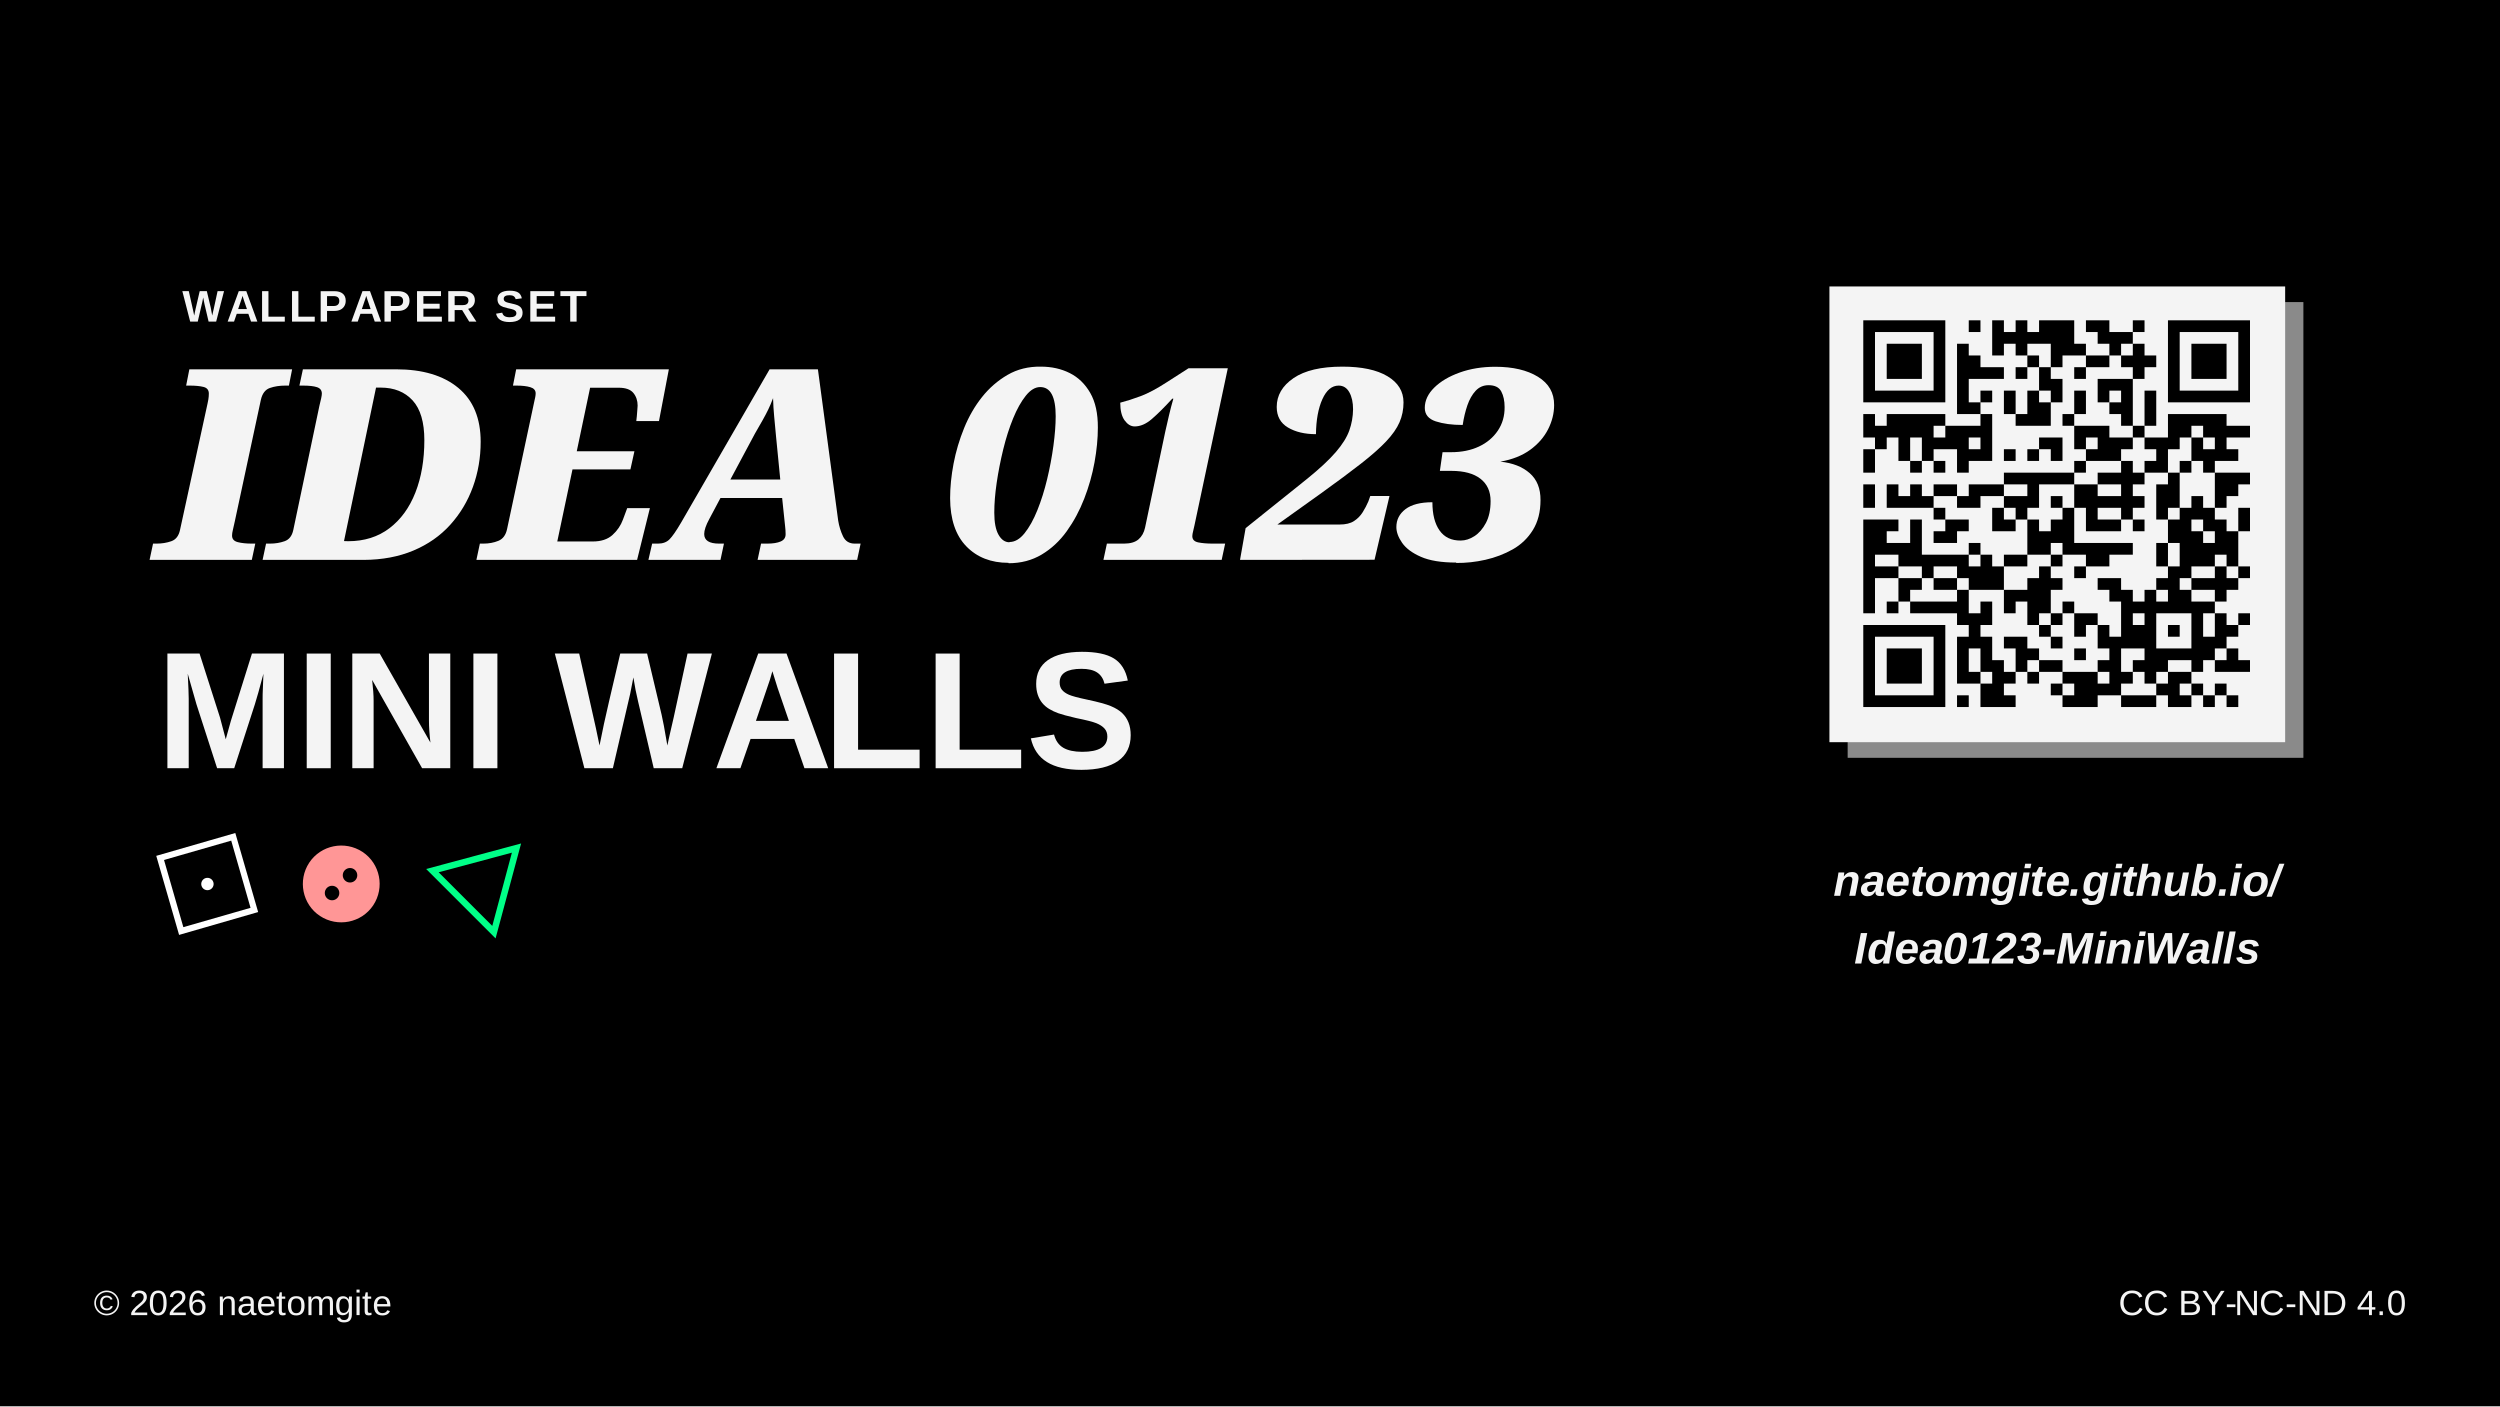
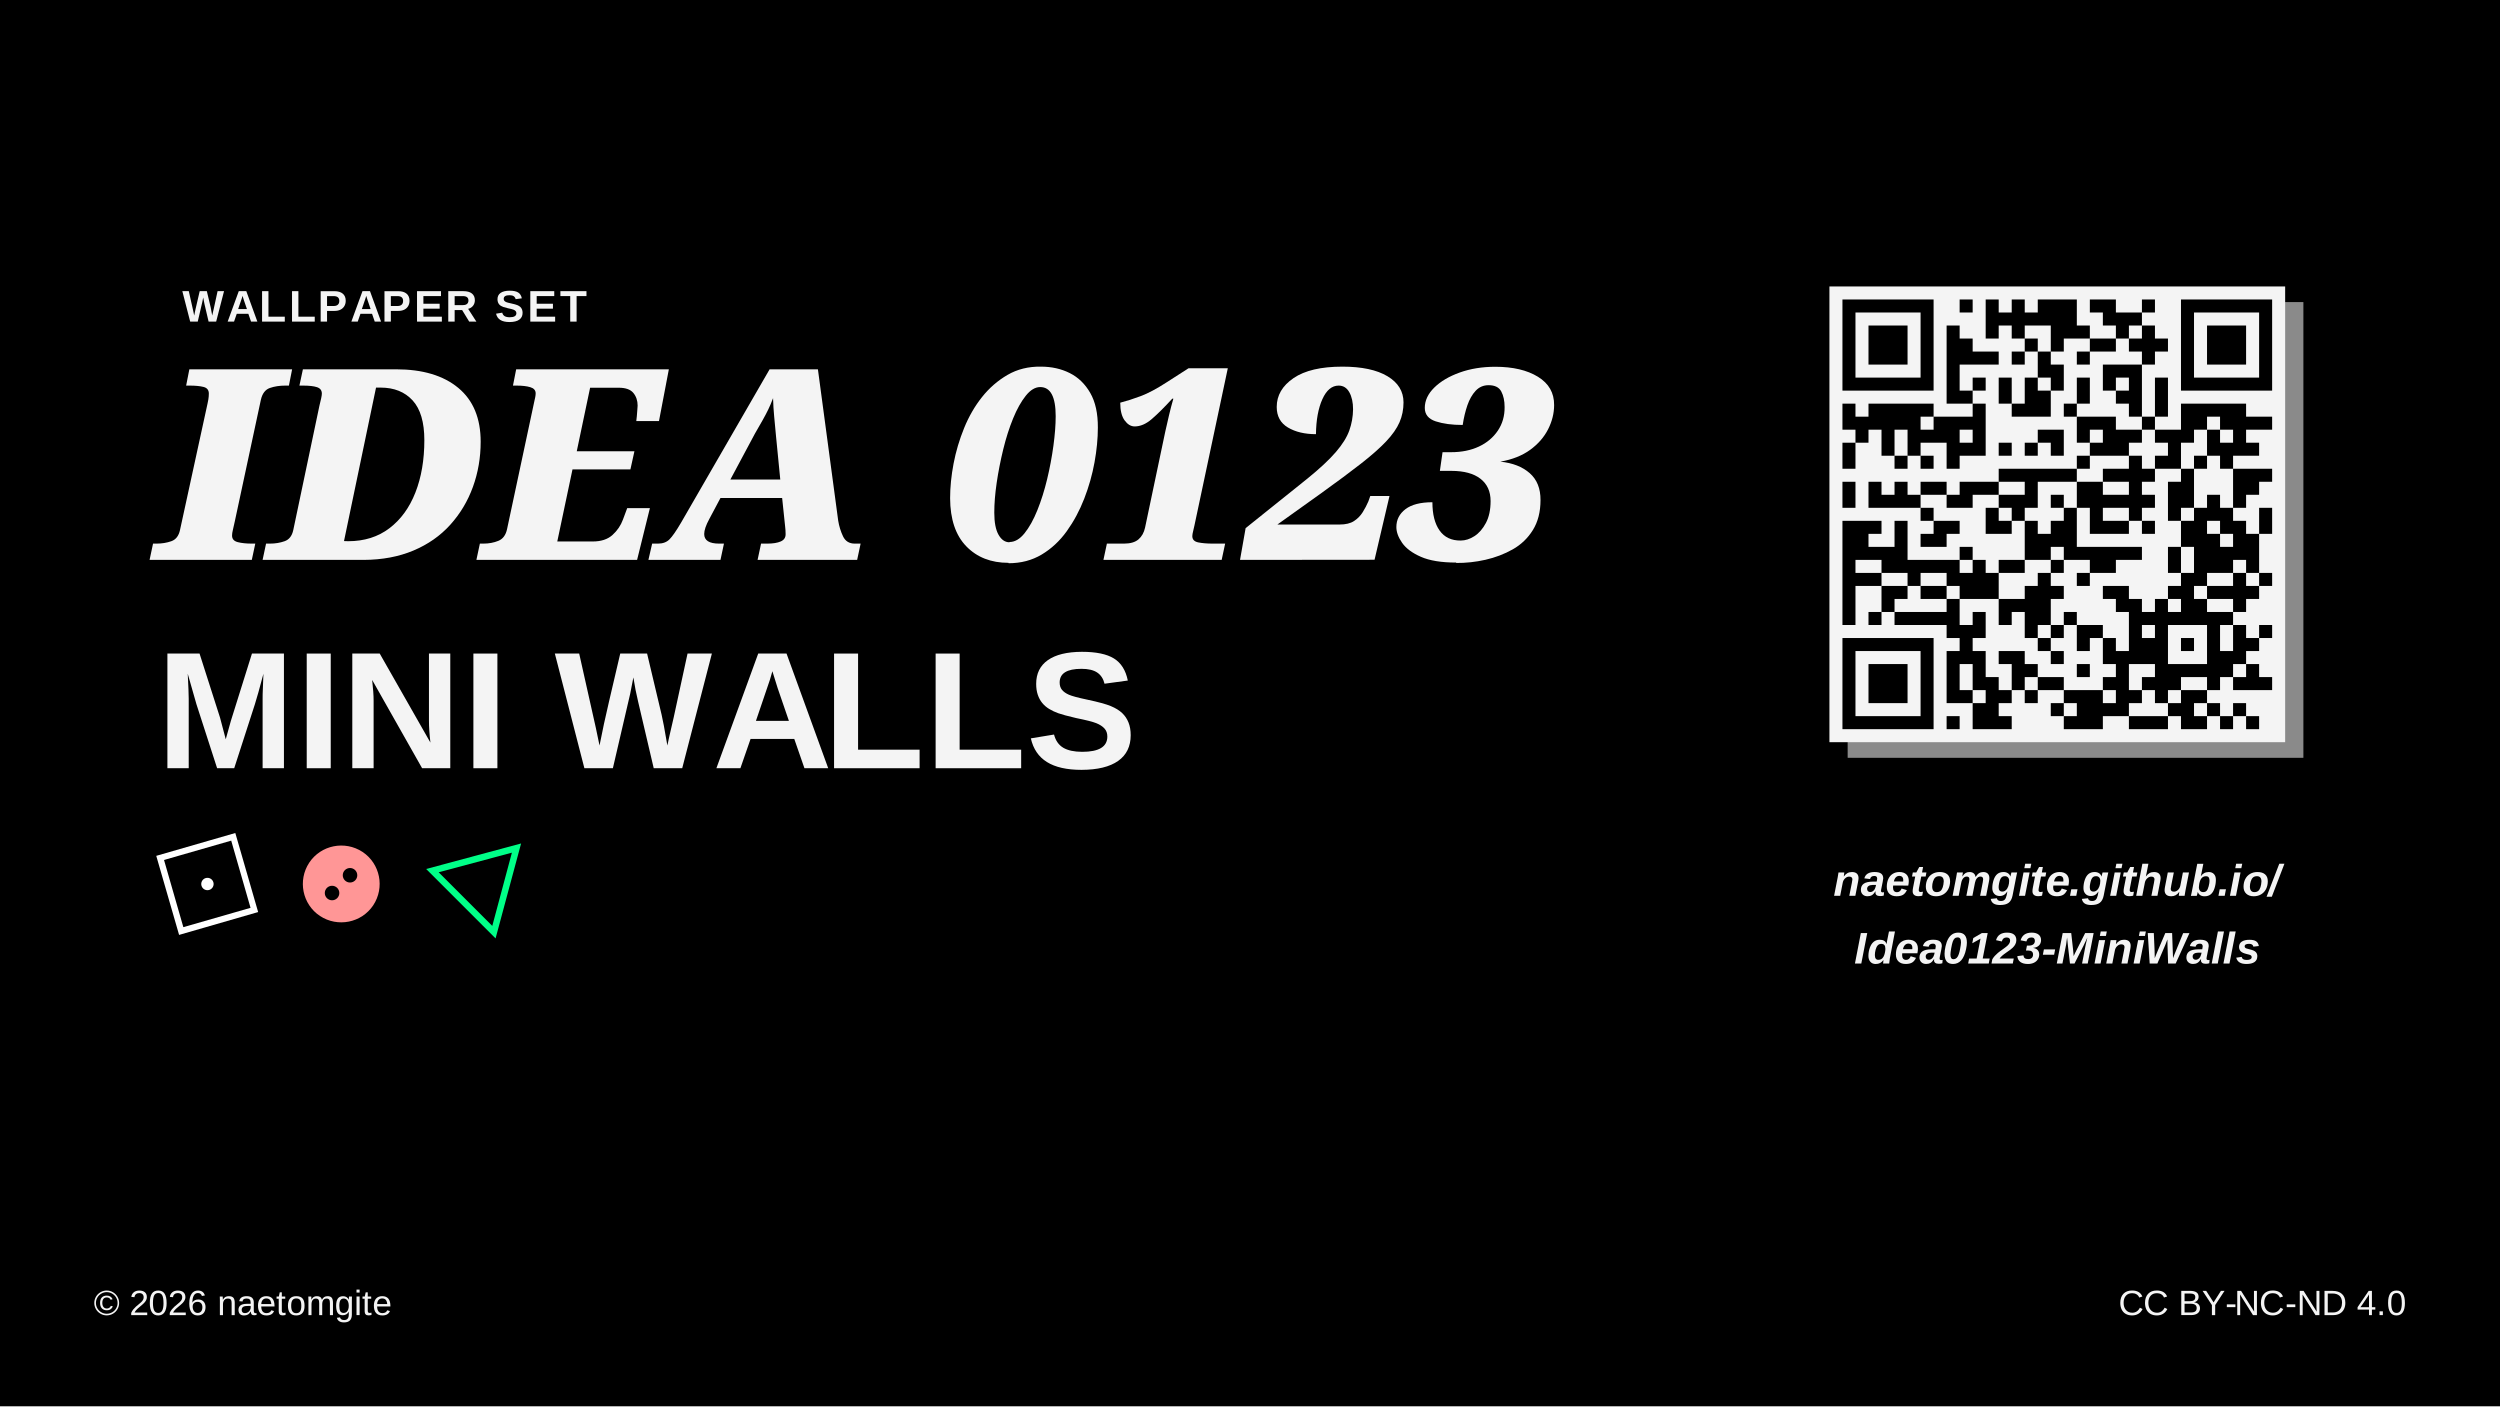
<svg xmlns="http://www.w3.org/2000/svg" xmlns:xlink="http://www.w3.org/1999/xlink" width="1920" height="1080" aria-labelledby="title desc" role="img" viewBox="0 0 1920 1080">
  <defs>
    <path id="w" d="m1567 0h-350l-191 815q-35 144-59 301-24-131-39-200t-213-916h-350l-363 1409h299l204-910 46-220q28 139 54.5 266t200 864h330l178-750q21-84 71-380l25 116 53 230 170 784h299z" />
    <path id="g" d="m1133 0-125 360h-537l-125-360h-295l514 1409h348l512-1409zm-191 582-139 405-64 205q-16-58-30-104t-172-506z" />
    <path id="b" d="M137 0V1409H432V228H1188V0Z" />
    <path id="q" d="m1296 963q0-136-62-243t-178-166-274-58.5h-350v-496h-295v1409h633q253 0 390-116t136-330zm-297-5q0 222-262 222h-305v-457h313q122 0 188 60.5t66 174z" />
    <path id="p" d="M137 0V1409H1245V1181H432V827H1184V599H432V228H1286V0Z" />
    <path id="g5" d="m1105 0-327 535h-346v-535h-295v1409h704q252 0 389-108t137-312q0-148-84-256t-227-142l381-592zm-35 977q0 203-260 203h-378v-416h386q124 0 188 56t64 157z" />
    <path id="h" d="m1286 406q0-207-154-316t-450-110q-271 0-425 96t-198 291l285 47q29-112 113-162t233-50.5q309 0 309 188 0 60-35.5 99t-100 65-248 63q-158 37-220 59.5t-112 53-85 73.5-54.5 101-19.5 133q0 191 144 292t418 102q262 0 394-82t170-271l-286-39q-22 91-89.5 137t-194 46q-268 0-268-168 0-55 28.5-90t84.5-60 227-61q203-43 290-79.5t138-85 78-116 27-156z" />
    <path id="z" d="M773 1181V0H478V1181H23V1409H1229V1181Z" />
    <path id="y" d="m-25 0 13 61h13q30 0 55.5 9t32.5 42l103 473q4 18 4.5 26.5t0.5 11.5q0 20-20 25t-52 5h-13l12 61h385l-12-61h-13q-33 0-58.5-9t-33.5-44l-98-457q-4-19-7-31t-3-21q0-19 21.5-24.5t52.5-5.5h13l-13-61z" />
    <path id="x" d="m-26 0 13 61h15q29 0 54.5 9t32.5 42l98 466q4 16 6.5 27.5t2.5 17.5q0 18-18 24t-53 6h-13l13 61h349q149 0 233-69.5t84-202q0-89-29-169t-85-142-138-96.5-186-35zm321 70q90 0 154 48.5t97.5 134 33.5 196q0 101-44 149t-120 48h-17l-120-575z" />
    <path id="bj" d="m-25 0 13 61h13q31 0 56.5 10.5t32.5 44.5l102 478q2 8 3.5 16t1.5 14q0 17-20 23t-52 6h-13l12 61h572l-37-194h-85q1 5 2 18t2 25.5 1 14.5q0 28-16 47.5t-55 19.5h-107l-50-238h216l-15-68h-217l-57-270h133q47 0 74 24.5t39 57.5l16 43h85l-48-194z" />
    <path id="bi" d="m-44 0 14 61h22q27 0 43 16t43 62l332 575h181l76-567q5-31 18-58.5t44-27.5h22l-13-61h-373l13 61h23q32 0 50.5 8t18.5 27q0 8-0.5 15.5t-1.5 15.5l-11 105h-231l-42-79q-19-35-19-56 0-36 56-36h18l-13-61zm399 473-92-172h187l-16 163q-4 44-7 75t-4 67q-9-24-18-42.5t-20.5-39-29.5-51.5z" />
    <path id="bh" d="m256-11q-98 0-158 62t-60.5 180q0 62 13 130t39.5 133 67 116 95.5 83 125 31q60 0 108-24t77-74.5 28.5-130q0-61-12.5-130t-38.5-136-65.5-122-94-87.5-124-32.5zm4 78q30 0 56.5 33t48 86.5 36.5 116 23.5 125 8.5 111q0 109-58 109-28 0-54-32.5t-47.5-85-37-116-24.5-125-9-112q0-55 16-83t41-28z" />
    <path id="bg" d="m46 0 13 61h64q36 0 54.5 16t24.5 44l76 361q7 31 14 61t16 61h-4q-45-49-77-76.5t-64-27.5q-21 0-37.5 22.5t-16.5 66.5q35 9 76.5 24.5t98.5 52.5l81 52h147l-125-589q-1-6-4.5-19.5t-3.5-20.5q0-19 22.5-23.5t54.5-4.5h46l-13-61z" />
    <path id="bf" d="m-13 0 21 119 232 186q69 56 106 99t50.5 81 14 79q0 39-14 64t-40 25q-38 0-61-51t-24-131q-63 0-105 25t-42 77q0 65 63 108t183 43q109 0 169-36t60-98q0-40-15-74.5t-50-71.5-94.5-83.5-148-110l-165-118h233q34 0 54 13t32.5 33 21.5 41l7 20h72l-56-239z" />
    <path id="be" d="m226-10q-83 0-132 21.5t-70.5 52.5-21.5 59q0 41 34 67t101 26q0-68 27-106t79-37.5q26 0 51.5 16.5t43 49.5 17.5 82q0 54-38 83.5t-109 29.5h-43l10 70h32q59 0 104 21t71 59.5 25.5 88.5q0 35-12.5 58.5t-47.5 23.5q-29 0-48.5-21t-31-54.5-17.5-73.5q-60 0-101 13.5t-41 50.5q0 41 35.5 76t95.5 56.5 133 21.5q99 0 160-37.5t60.5-106q0-46-22.5-90.5t-67-77-112-44.5q69-7 110-43t40.5-101q0-66-28.5-112t-75.5-72.5-102-39-110-12z" />
    <path id="bd" d="m1307 0v854q0 29 0.5 58t9.5 249q-71-269-105-375l-254-786h-210l-254 786-107 375q12-232 12-307v-854h-262v1409h395l252-788 70-265 63 226 259 827h393v-1409z" />
    <path id="v" d="M137 0V1409H432V0Z" />
    <path id="bc" d="M995 0 381 1085Q399 927 399 831V0H137V1409H474L1097 315Q1079 466 1079 590V1409H1341V0Z" />
    <path id="u" d="m738 0 118 595q26 124 26 165 0 129-152 129-101 0-187-82t-108-201l-118-606h-282l166 851q16 79 38 231h268q0-9-9.5-84t-14.5-101h3q75 104 166 154t208 50q152 0 229-73t77-211q0-25-7-79.5t-14-84.5l-127-653z" />
    <path id="f" d="m892-10q-100 0-154 42t-54 111q0 37 5 64h-6q-84-130-166-178t-200-48.5q-140 0-224 83.5t-83.5 214q0 185 128 280t414 99.5l191 3q21 95 21 131 0 128-127 128-94 0-140-36.5t-63-106l-263 31q34 144 154 219t318 75q207 0 304-73t96.5-222q0-37-24-157l-71-353q-8-45-8-72 0-24 10-37t23-19 26-7.5 20-1.5q30 0 62 7l-14-155q-42-16-85-19t-88-3zm-181 513h-162q-117-2-184-48t-67.5-130q0-70 39.5-110t106-39.5q83 0 151 64.5t95 170z" />
    <path id="e" d="m358 476q-7-38-7-89 0-106 46.5-162t138-56.5q147 0 213 169l245-74q-75-159-186-221t-291-62q-213 0-333 116t-120 322 72 362 204 238 306 83q209 0 322-108t114-304q0-99-24-215zm464 187 3 56q0 107-49.5 156t-130 49q-96 0-162-66.5t-93.5-194z" />
    <path id="d" d="m376-16q-124 0-192 58.5t-68 166q0 71 16 157l102 526h-148l37 190h162l137 254h176l-48-254h202l-35-190h-205l-104-535q-11-56-11-89 0-46 23.5-68.5t63.5-22.5q32 0 108 13l-32-182q-81-24-184-24z" />
    <path id="t" d="m1185 683q0-207-81.5-368t-231-248-338-87q-218 0-345 118t-127 322q0 201 79.5 356t226 240 335 85.5q235 0 358-110t123-308zm-294-21q0 247-208 247-114 0-182-60t-106-182-38-236q0-259 208-259 112 0 178 56.5t103 172 44.5 262z" />
    <path id="bb" d="m1322 892q-91 0-158-77t-93-208l-119-607h-279l123 635q17 91 17 136 0 121-126 121-88 0-156-75.5t-95.5-212l-118-604h-282l166 851q20 95 39 231h272q0-11-10.5-77.5t-17.5-108h3q77 116 152 160t176 44q124 0 196-59.5t86-172q80 125 162 178t192 53.5q138 0 212-73t73.5-211q0-64-21-164l-128-653h-279l122 627q18 90 18 139v5q-3 121-126 121z" />
    <path id="s" d="m431-425q-199 0-306 69t-132 214l283 30q27-127 188-127 110 0 171 59t95 207q20 96 31 174h-2q-63-89-110-128t-107-60-136-21q-155 0-248 100t-92.5 264q0 201 63.5 386t175 272 282 87.5q118 0 203-56t112-152h2q6 29 24.5 105t23.5 84h265l-19-83-30-146-165-843q-47-233-182-334t-389-101zm415 1111q0 104-52 164t-146 59.5q-76 0-126-32t-84-104-57-188-22.5-190q0-199 173-199 89 0 162 67t112 182 39.5 240z" />
    <path id="a" d="M35 0 245 1082H526L315 0ZM282 1277 323 1484H604L563 1277Z" />
    <path id="r" d="M46 0 105 305H394L335 0Z" />
    <path id="ba" d="m601 1484-79-405-39-182h3q75 104 166 154t208 50q152 0 229-73t77-211q0-25-7-79.5t-14-84.5l-127-653h-279l118 595q26 124 26 165 0 129-152 129-101 0-187-82t-108-201l-118-606h-282l286 1484z" />
    <path id="az" d="m512 1082-118-595q-26-123-26-165 0-129 152-129 101 0 186 81t108 202l118 606h282l-166-851q-16-79-38-231h-268q0 9 9.5 84t14.5 101h-3q-76-107-166-156t-206-48.5q-152 0-229 73t-77 211q0 25 7 80.5t14 83.5l127 653z" />
    <path id="ay" d="m855 1102q159 0 248-94.5t89-260v-14q0-188-62-380t-174-283-286-91.5q-125 0-202 52t-110 146h-3q-16-74-27-111l-21-67h-271q5 15 20 82t29 141l246 1261h281l-84-427q-13-65-32-144h4q56 84 146 136t210 52.5zm-120-195q-126 0-202-88t-110-265q-17-93-17-153 0-107 53-168t148-60.5q101 0 158 62.5t95 212 38 246q0 105-35.5 159t-128 54z" />
    <path id="ax" d="M-76 -41 511 1484H749L166 -41Z" />
    <path id="aw" d="M36 0 309 1409H604L330 0Z" />
    <path id="av" d="m749 160q-71-93-154-137t-204-44q-154 0-244 102t-90 273q0 191 64 374t180 278 278 95.5q256 0 314-198h5q2 20 8 60t18 102l84 418h277l-238-1253q-20-112-29-231h-281q0 63 15 160zm-234 12q81 0 139 34.5t99 106 65 180 24 189q0 120-47 174t-141 54.5q-102 0-166-69t-98.5-202-34-246q0-221 160-221z" />
    <path id="au" d="m724 1430q395 0 395-466 0-115-38-299-144-685-603-685-200 0-296 118t-96.5 356q0 139 44.5 344t124 346 195 214 276 72.5zm-227-1229q117 0 188 108t116 346 45.5 322q0 233-152 233-86 0-140-47t-91-152-71.5-309-34-288q0-214 139-214z" />
    <path id="at" d="m33 0 43 231h349l179 921-381-214 47 242 396 229h270l-230-1178h323l-44-231z" />
    <path id="as" d="m-32 0 37 195q49 85 113 156t140 136 256 190q148 104 202 158t83.5 110 29.5 118q0 143-162 143-88 0-142-44t-81-140l-266 59q53 179 181 264t328 85q210 0 320-87.5t110-260q0-96-42-183t-126-168-274-208q-132-90-210-158t-122-134h654l-44-231z" />
    <path id="ar" d="m535 829q149 0 222 58t73.5 164q0 72-38.5 114t-118 41.5q-186 0-237-184l-267 52q102 356 515 356 203 0 317-91t114-253q0-156-97-251t-264-110l-1-4q135-21 206-99.5t70.5-204q0-124-65-226t-183-157-271-55.5q-226 0-352 93t-142 270l282 38q11-90 63-132t163-42.5q104 0 162 56t58.5 154q0 186-220 186h-107l44 227z" />
    <path id="aq" d="m56 409 47 244h520l-47-244z" />
    <path id="ap" d="m1206 0 172 884q26 130 74 322l-69-151q-79-174-114-239l-412-816h-210l-94 819q-31 291-40 387-28-244-43-319l-172-887h-262l274 1409h395l88-788 25-276q36 80 67 145t464 919h393l-274-1409z" />
    <path id="ao" d="m1441 0h-350l-27 812-4 220-1 84q-60-160-91.5-239t-374-877h-355l-89 1409h280l36-815q7-168 7-346l57 144 76 185 355 832h316l42-1161q27 73 78.5 204t390 956h291z" />
    <path id="o" d="M35 0 323 1484H604L315 0Z" />
    <path id="an" d="m1e3 334q0-174-128-264t-374-90q-201 0-317 71t-157 220l251 36q21-75 77-108t166-33q109 0 166 35t56.5 101q0 52-41.5 79.5t-182 57.5q-199 45-280 124t-81.5 206q0 160 126 245t358 85q206 0 307-70.5t125-218l-251-29q-17 69-66 100t-134 31q-205 0-205-120 0-33 20-55t57-38 178-49q182-41 257-117t75-200z" />
    <path id="am" d="m1477 707q0-193-96.5-362t-265-265-362-96.5q-197 0-366 100t-263 267-93.5 356q0 193 97 361t265 265 361 97q194 0 362-97.5t264-264 96-361zm-92 0q0 169-84 314t-230 230-316 85q-168 0-314-84.5t-230-230-84-313q0-169 84.5-315t230-230 314-84 316 84 231 230 84 315zm-887 2q0-155 71-240t196-85.5q158 0 233 156l115-35q-62-121-146-173t-202-52q-188 0-292 113t-104 317q0 203 100 314t289 110q244 0 340-209l-114-33q-32 69-90 103t-134 34q-127 0-194-80.5t-67.5-238z" />
    <path id="n" d="m103 0v127q51 117 124 206t154 162 160 134 144 124 104 130 39.5 154q0 116-68 180t-189 64q-115 0-190-62.5t-87.5-176l-184 17q20 169 144 269t318 100q213 0 328-100t114-286q0-82-37.5-163t-112-162-283-251q-115-94-183-170t-98-146h735v-153z" />
    <path id="m" d="m1059 705q0-353-124-539t-368-186-365 185-122 540q0 363 118 544t374 181q249 0 368-183t118-542zm-183 0q0 305-70.5 442t-232 137q-166 0-238-135t-72.5-444q0-300 73.5-439t234-139q159 0 233 142t74 436z" />
    <path id="al" d="m1049 461q0-223-121-352t-334-129q-238 0-364 177t-126 515q0 366 131 562t373 196q319 0 402-287l-172-31q-53 172-232 172-154 0-238-144t-84.5-416q49 91 138 138t204 47.5q195 0 310-122t114-328zm-183-8q0 153-75 236t-209 83q-126 0-204-73.5t-77.5-202q0-163 80.5-267t206-104q130 0 204 87.5t74 240z" />
    <path id="ak" d="m825 0v686q0 107-21 166t-67 85-135 26q-130 0-205-89t-75-247v-627h-180v851q0 189-6 231h170q1-5 2-27t2.5-50.5 3.5-108h3q62 112 144 158t202 46.5q178 0 260-88.5t82.5-292v-721z" />
    <path id="aj" d="m414-20q-163 0-245 86t-82 236q0 168 110 258t356 96l243 4v59q0 132-56 189t-176 57q-121 0-176-41t-66-131l-188 17q46 292 434 292 204 0 307-93.5t103-270v-466q0-80 21-120t80-40.5q26 0 59 7v-112q-68-16-139-16-100 0-146 52.5t-51.5 164h-6q-69-124-160-176t-222-51.5zm41 135q99 0 176 45t122 124 44.5 162v89l-197-4q-127-2-192-26t-100-74-35-131q0-88 47.5-136t136-48z" />
    <path id="l" d="m276 503q0-186 77-287t225-101q117 0 188 47t95.5 119l158-45q-97-256-441-256-240 0-366 143t-126 425q0 268 126 411t358 143q477 0 477-575v-24zm586 138q-15 171-87 250t-207 78.5q-131 0-208-87.5t-82.5-240z" />
    <path id="k" d="m554 8q-89-24-182-24-216 0-216 245v722h-125v131h132l53 242h120v-242h200v-131h-200v-683q0-78 25.5-110t88.5-31.5q36 0 104 14z" />
    <path id="ai" d="m1053 542q0-284-125-423t-363-139q-237 0-358 144t-121 418q0 560 485 560 248 0 365-136t117-424zm-189 0q0 224-66.5 326t-224 102q-158 0-228-104t-70.5-324q0-214 69.5-322t218-108q162 0 232 104t69.5 325z" />
    <path id="ah" d="m768 0v686q0 157-43 217t-155 60q-115 0-182-88t-67-248v-627h-179v851q0 189-6 231h170q1-5 2-27t2.5-50.5 3.5-108h3q58 115 133 160t183 45q123 0 194-49t99.5-156h3q56 109 136 157t192 48q164 0 238-89t74.5-292v-721h-178v686q0 157-43 217t-155 60q-118 0-184-87.5t-65.5-248v-627z" />
    <path id="ag" d="m548-425q-177 0-282 69.5t-135 198l181 26q18-75 79.5-116t162-40.5q269 0 269 315v174h-2q-51-104-140-156t-208-52.5q-199 0-292 132t-93.5 415q0 287 100 424t306 136q115 0 200-52.5t130-150h2q0 30 4 104t8 81h171q-6-54-6-224v-827q0-456-453-456zm274 966q0 132-36 228t-102 146-148 50.5q-138 0-201-100t-63-324q0-222 59-319t202-97q85 0 151 50t102 144 36 222z" />
    <path id="af" d="M137 0V1082H317V0ZM137 1312V1484H317V1312Z" />
    <path id="c" d="m792 1274q-234 0-364-150t-130-412q0-259 136-416t366-158q296 0 445 293l156-78q-87-182-244-277t-366-95q-213 0-368 88.5t-237 253-81.5 390q0 337 182 528t504 191q225 0 376-88t222-261l-181-60q-49 123-158 188t-258 65z" />
    <path id="ae" d="m1258 397q0-188-137-292t-381-104h-572v1409h512q496 0 496-342 0-125-70-210t-198-114q168-20 259-112t91-234zm-193 15q0 249-350 249h-356v-508h371q175 0 255 65t80 194zm-81 632q0 114-78 163t-226 49h-321v-446h321q153 0 228 57.5t75.5 176z" />
    <path id="ad" d="M777 584V0H587V584L45 1409H255L684 738L1111 1409H1321Z" />
    <path id="j" d="M91 464V624H591V464Z" />
    <path id="i" d="m1082 0-754 1200 5-97 5-167v-936h-170v1409h222l762-1208q-12 196-12 284v924h172v-1409z" />
    <path id="ac" d="m1381 719q0-218-85-382t-241-250-360-87h-527v1409h466q358 0 552-180t194-510zm-192 0q0 262-144 400t-416 138h-271v-1103h314q155 0 272 68t180 196 63 302z" />
    <path id="ab" d="m881 319v-319h-170v319h-664v140l645 950h189v-948h198v-142zm-170 142v745q-23-44-38.5-72t-28.5-47l-323-478q-28-41-108-148z" />
    <path id="aa" d="M187 0V219H382V0Z" />
  </defs>
  <rect width="1920" height="1080" />
  <g fill="#f4f4f4">
    <use transform="translate(140 247) scale(.0166 -.0166)" xlink:href="#w" />
    <use transform="translate(174 247) scale(.0166 -.0166)" xlink:href="#g" />
    <use transform="translate(199 247) scale(.0166 -.0166)" xlink:href="#b" />
    <use transform="translate(222 247) scale(.0166 -.0166)" xlink:href="#b" />
    <use transform="translate(244 247) scale(.0166 -.0166)" xlink:href="#q" />
    <use transform="translate(269 247) scale(.0166 -.0166)" xlink:href="#g" />
    <use transform="translate(293 247) scale(.0166 -.0166)" xlink:href="#q" />
    <use transform="translate(318 247) scale(.0166 -.0166)" xlink:href="#p" />
    <use transform="translate(342 247) scale(.0166 -.0166)" xlink:href="#g5" />
    <use transform="translate(380 247) scale(.0166 -.0166)" xlink:href="#h" />
    <use transform="translate(405 247) scale(.0166 -.0166)" xlink:href="#p" />
    <use transform="translate(430 247) scale(.0166 -.0166)" xlink:href="#z" />
    <use transform="translate(120 430) scale(.205 -.205)" xlink:href="#y" />
    <use transform="translate(207 430) scale(.205 -.205)" xlink:href="#x" />
    <use transform="translate(371 430) scale(.205 -.205)" xlink:href="#bj" />
    <use transform="translate(507 430) scale(.205 -.205)" xlink:href="#bi" />
    <use transform="translate(722 430) scale(.205 -.205)" xlink:href="#bh" />
    <use transform="translate(838 430) scale(.205 -.205)" xlink:href="#bg" />
    <use transform="translate(955 430) scale(.205 -.205)" xlink:href="#bf" />
    <use transform="translate(1072 430) scale(.205 -.205)" xlink:href="#be" />
    <use transform="translate(120 590) scale(.0625 -.0625)" xlink:href="#bd" />
    <use transform="translate(227 590) scale(.0625 -.0625)" xlink:href="#v" />
    <use transform="translate(262 590) scale(.0625 -.0625)" xlink:href="#bc" />
    <use transform="translate(355 590) scale(.0625 -.0625)" xlink:href="#v" />
    <use transform="translate(426 590) scale(.0625 -.0625)" xlink:href="#w" />
    <use transform="translate(547 590) scale(.0625 -.0625)" xlink:href="#g" />
    <use transform="translate(632 590) scale(.0625 -.0625)" xlink:href="#b" />
    <use transform="translate(710 590) scale(.0625 -.0625)" xlink:href="#b" />
    <use transform="translate(788 590) scale(.0625 -.0625)" xlink:href="#h" />
    <use transform="translate(1408 688) scale(.0166 -.0166)" xlink:href="#u" />
    <use transform="translate(1429 688) scale(.0166 -.0166)" xlink:href="#f" />
    <use transform="translate(1448 688) scale(.0166 -.0166)" xlink:href="#e" />
    <use transform="translate(1467 688) scale(.0166 -.0166)" xlink:href="#d" />
    <use transform="translate(1478 688) scale(.0166 -.0166)" xlink:href="#t" />
    <use transform="translate(1499 688) scale(.0166 -.0166)" xlink:href="#bb" />
    <use transform="translate(1529 688) scale(.0166 -.0166)" xlink:href="#s" />
    <use transform="translate(1550 688) scale(.0166 -.0166)" xlink:href="#a" />
    <use transform="translate(1559 688) scale(.0166 -.0166)" xlink:href="#d" />
    <use transform="translate(1571 688) scale(.0166 -.0166)" xlink:href="#e" />
    <use transform="translate(1589 688) scale(.0166 -.0166)" xlink:href="#r" />
    <use transform="translate(1599 688) scale(.0166 -.0166)" xlink:href="#s" />
    <use transform="translate(1620 688) scale(.0166 -.0166)" xlink:href="#a" />
    <use transform="translate(1629 688) scale(.0166 -.0166)" xlink:href="#d" />
    <use transform="translate(1640 688) scale(.0166 -.0166)" xlink:href="#ba" />
    <use transform="translate(1661 688) scale(.0166 -.0166)" xlink:href="#az" />
    <use transform="translate(1682 688) scale(.0166 -.0166)" xlink:href="#ay" />
    <use transform="translate(1703 688) scale(.0166 -.0166)" xlink:href="#r" />
    <use transform="translate(1712 688) scale(.0166 -.0166)" xlink:href="#a" />
    <use transform="translate(1722 688) scale(.0166 -.0166)" xlink:href="#t" />
    <use transform="translate(1742 688) scale(.0166 -.0166)" xlink:href="#ax" />
    <use transform="translate(1424 740) scale(.0166 -.0166)" xlink:href="#aw" />
    <use transform="translate(1434 740) scale(.0166 -.0166)" xlink:href="#av" />
    <use transform="translate(1455 740) scale(.0166 -.0166)" xlink:href="#e" />
    <use transform="translate(1474 740) scale(.0166 -.0166)" xlink:href="#f" />
    <use transform="translate(1492 740) scale(.0166 -.0166)" xlink:href="#au" />
    <use transform="translate(1511 740) scale(.0166 -.0166)" xlink:href="#at" />
    <use transform="translate(1530 740) scale(.0166 -.0166)" xlink:href="#as" />
    <use transform="translate(1549 740) scale(.0166 -.0166)" xlink:href="#ar" />
    <use transform="translate(1568 740) scale(.0166 -.0166)" xlink:href="#aq" />
    <use transform="translate(1579 740) scale(.0166 -.0166)" xlink:href="#ap" />
    <use transform="translate(1608 740) scale(.0166 -.0166)" xlink:href="#a" />
    <use transform="translate(1617 740) scale(.0166 -.0166)" xlink:href="#u" />
    <use transform="translate(1638 740) scale(.0166 -.0166)" xlink:href="#a" />
    <use transform="translate(1647 740) scale(.0166 -.0166)" xlink:href="#ao" />
    <use transform="translate(1679 740) scale(.0166 -.0166)" xlink:href="#f" />
    <use transform="translate(1698 740) scale(.0166 -.0166)" xlink:href="#o" />
    <use transform="translate(1707 740) scale(.0166 -.0166)" xlink:href="#o" />
    <use transform="translate(1717 740) scale(.0166 -.0166)" xlink:href="#an" />
    <use transform="translate(72 1010) scale(.0132 -.0132)" xlink:href="#am" />
    <use transform="translate(99.4 1010) scale(.0132 -.0132)" xlink:href="#n" />
    <use transform="translate(114 1010) scale(.0132 -.0132)" xlink:href="#m" />
    <use transform="translate(129 1010) scale(.0132 -.0132)" xlink:href="#n" />
    <use transform="translate(144 1010) scale(.0132 -.0132)" xlink:href="#al" />
    <use transform="translate(167 1010) scale(.0132 -.0132)" xlink:href="#ak" />
    <use transform="translate(182 1010) scale(.0132 -.0132)" xlink:href="#aj" />
    <use transform="translate(197 1010) scale(.0132 -.0132)" xlink:href="#l" />
    <use transform="translate(212 1010) scale(.0132 -.0132)" xlink:href="#k" />
    <use transform="translate(220 1010) scale(.0132 -.0132)" xlink:href="#ai" />
    <use transform="translate(235 1010) scale(.0132 -.0132)" xlink:href="#ah" />
    <use transform="translate(257 1010) scale(.0132 -.0132)" xlink:href="#ag" />
    <use transform="translate(272 1010) scale(.0132 -.0132)" xlink:href="#af" />
    <use transform="translate(278 1010) scale(.0132 -.0132)" xlink:href="#k" />
    <use transform="translate(286 1010) scale(.0132 -.0132)" xlink:href="#l" />
    <use transform="translate(1627 1010) scale(.0132 -.0132)" xlink:href="#c" />
    <use transform="translate(1646 1010) scale(.0132 -.0132)" xlink:href="#c" />
    <use transform="translate(1673 1010) scale(.0132 -.0132)" xlink:href="#ae" />
    <use transform="translate(1691 1010) scale(.0132 -.0132)" xlink:href="#ad" />
    <use transform="translate(1709 1010) scale(.0132 -.0132)" xlink:href="#j" />
    <use transform="translate(1716 1010) scale(.0132 -.0132)" xlink:href="#i" />
    <use transform="translate(1735 1010) scale(.0132 -.0132)" xlink:href="#c" />
    <use transform="translate(1755 1010) scale(.0132 -.0132)" xlink:href="#j" />
    <use transform="translate(1764 1010) scale(.0132 -.0132)" xlink:href="#i" />
    <use transform="translate(1783 1010) scale(.0132 -.0132)" xlink:href="#ac" />
    <use transform="translate(1810 1010) scale(.0132 -.0132)" xlink:href="#ab" />
    <use transform="translate(1825 1010) scale(.0132 -.0132)" xlink:href="#aa" />
    <use transform="translate(1833 1010) scale(.0132 -.0132)" xlink:href="#m" />
  </g>
  <g transform="translate(120 635) scale(1.72)">
    <path d="m12.1 44.8 30-8.63-8.63-30-30 8.63 8.63 30zm33.4-6.74-10.2-35.3-35.3 10.2 10.2 35.3 35.3-10.2z" clip-rule="evenodd" fill="#fff" fill-rule="evenodd" />
    <path d="m20.2 26.3c-0.422-1.47 0.424-3 1.89-3.42 1.47-0.422 3 0.424 3.42 1.89 0.422 1.47-0.424 3-1.89 3.42-1.47 0.422-3-0.424-3.42-1.89z" fill="#fff" />
    <path d="m92.1 11.2c7.9 5.24 10 15.9 4.81 23.8-5.24 7.9-15.9 10-23.8 4.81-7.9-5.24-10-15.9-4.81-23.8 5.24-7.89 15.9-10 23.8-4.81zm-13.6 21.6c1.79 0 3.24-1.45 3.24-3.24 0-1.79-1.45-3.24-3.24-3.24-1.79 0-3.24 1.45-3.24 3.24 0 1.79 1.45 3.24 3.24 3.24zm8.02-7.93c1.79 0 3.24-1.45 3.24-3.24 0-1.79-1.45-3.24-3.24-3.24-1.79 0-3.24 1.45-3.24 3.24s1.45 3.24 3.24 3.24z" fill="#FF9696" />
    <path d="m150 44.2-23.9-23.9 32.7-8.76-8.76 32.7zm1.51 5.63 11.4-42.4-42.4 11.4 31.1 31.1z" fill="#0f8" />
  </g>
  <rect x="1419" y="232" width="350" height="350" fill="#8a8a8a" />
  <rect x="1405" y="220" width="350" height="350" fill="#f4f4f4" />
-   <path d="m1431 246h63v9h-63zm81 0h9v9h-9zm18 0h9v9h-9zm18 0h9v9h-9zm18 0h27v9h-27zm36 0h18v9h-18zm36 0h9v9h-9zm27 0h63v9h-63zm-234 9h9v9h-9zm54 0h9v9h-9zm45 0h63v9h-63zm81 0h27v9h-27zm54 0h9v9h-9zm54 0h9v9h-9zm-288 9h9v9h-9zm18 0h27v9h-27zm36 0h9v9h-9zm18 0h9v9h-9zm27 0h9v9h-9zm18 0h9v9h-9zm27 0h27v9h-27zm45 0h9v9h-9zm18 0h9v9h-9zm27 0h9v9h-9zm18 0h27v9h-27zm36 0h9v9h-9zm-288 9h9v9h-9zm18 0h27v9h-27zm36 0h9v9h-9zm18 0h18v9h-18zm54 0h9v9h-9zm18 0h9v9h-9zm27 0h18v9h-18zm27 0h27v9h-27zm36 0h9v9h-9zm18 0h27v9h-27zm36 0h9v9h-9zm-288 9h9v9h-9zm18 0h27v9h-27zm36 0h9v9h-9zm18 0h36v9h-36zm45 0h9v9h-9zm18 0h9v9h-9zm27 0h9v9h-9zm45 0h9v9h-9zm27 0h9v9h-9zm18 0h27v9h-27zm36 0h9v9h-9zm-288 9h9v9h-9zm54 0h9v9h-9zm18 0h9v9h-9zm63 0h18v9h-18zm45 0h27v9h-27zm54 0h9v9h-9zm54 0h9v9h-9zm-288 9h63v9h-63zm72 0h9v9h-9zm18 0h9v9h-9zm18 0h9v9h-9zm18 0h9v9h-9zm18 0h9v9h-9zm18 0h9v9h-9zm18 0h9v9h-9zm18 0h9v9h-9zm18 0h9v9h-9zm18 0h63v9h-63zm-162 9h18v9h-18zm36 0h9v9h-9zm18 0h18v9h-18zm36 0h9v9h-9zm27 0h18v9h-18zm27 0h9v9h-9zm-216 9h9v9h-9zm18 0h45v9h-45zm72 0h9v9h-9zm27 0h27v9h-27zm36 0h9v9h-9zm45 0h9v9h-9zm18 0h9v9h-9zm18 0h45v9h-45zm-234 9h54v9h-54zm63 0h36v9h-36zm99 0h27v9h-27zm45 0h9v9h-9zm27 0h18v9h-18zm27 0h36v9h-36zm-252 9h9v9h-9zm18 0h9v9h-9zm18 0h36v9h-36zm45 0h9v9h-9zm45 0h18v9h-18zm27 0h9v9h-9zm18 0h27v9h-27zm36 0h27v9h-27zm36 0h9v9h-9zm18 0h9v9h-9zm-270 9h9v9h-9zm27 0h9v9h-9zm18 0h9v9h-9zm27 0h27v9h-27zm36 0h9v9h-9zm18 0h9v9h-9zm18 0h9v9h-9zm27 0h27v9h-27zm54 0h9v9h-9zm27 0h36v9h-36zm-252 9h9v9h-9zm36 0h9v9h-9zm18 0h9v9h-9zm18 0h9v9h-9zm90 0h9v9h-9zm36 0h9v9h-9zm18 0h18v9h-18zm27 0h9v9h-9zm18 0h9v9h-9zm-153 9h54v9h-54zm72 0h36v9h-36zm54 0h9v9h-9zm36 0h27v9h-27zm-270 9h9v9h-9zm18 0h9v9h-9zm18 0h9v9h-9zm18 0h18v9h-18zm27 0h27v9h-27zm45 0h9v9h-9zm36 0h18v9h-18zm36 0h9v9h-9zm27 0h18v9h-18zm45 0h18v9h-18zm-270 9h9v9h-9zm18 0h36v9h-36zm54 0h18v9h-18zm36 0h27v9h-27zm36 0h9v9h-9zm18 0h54v9h-54zm63 0h18v9h-18zm27 0h9v9h-9zm18 0h9v9h-9zm-216 9h9v9h-9zm45 0h9v9h-9zm18 0h9v9h-9zm36 0h9v9h-9zm18 0h9v9h-9zm27 0h9v9h-9zm27 0h9v9h-9zm18 0h27v9h-27zm45 0h9v9h-9zm-288 9h27v9h-27zm36 0h9v9h-9zm27 0h18v9h-18zm36 0h18v9h-18zm27 0h9v9h-9zm18 0h18v9h-18zm27 0h27v9h-27zm36 0h9v9h-9zm27 0h18v9h-18zm27 0h18v9h-18zm27 0h9v9h-9zm-288 9h18v9h-18zm36 0h9v9h-9zm18 0h18v9h-18zm72 0h36v9h-36zm108 0h27v9h-27zm36 0h18v9h-18zm-270 9h45v9h-45zm81 0h9v9h-9zm45 0h18v9h-18zm27 0h54v9h-54zm72 0h9v9h-9zm18 0h45v9h-45zm-243 9h9v9h-9zm27 0h54v9h-54zm63 0h9v9h-9zm18 0h18v9h-18zm36 0h9v9h-9zm27 0h18v9h-18zm54 0h9v9h-9zm18 0h27v9h-27zm36 0h9v9h-9zm-279 9h27v9h-27zm45 0h9v9h-9zm27 0h36v9h-36zm63 0h9v9h-9zm27 0h9v9h-9zm72 0h18v9h-18zm36 0h9v9h-9zm18 0h9v9h-9zm-288 9h9v9h-9zm27 0h18v9h-18zm27 0h18v9h-18zm27 0h27v9h-27zm45 0h27v9h-27zm54 0h18v9h-18zm45 0h18v9h-18zm27 0h36v9h-36zm-252 9h9v9h-9zm27 0h9v9h-9zm45 0h9v9h-9zm36 0h36v9h-36zm81 0h18v9h-18zm27 0h9v9h-9zm18 0h18v9h-18zm36 0h9v9h-9zm-270 9h9v9h-9zm18 0h9v9h-9zm18 0h45v9h-45zm54 0h9v9h-9zm18 0h9v9h-9zm18 0h18v9h-18zm27 0h9v9h-9zm45 0h72v9h-72zm-126 9h27v9h-27zm54 0h9v9h-9zm18 0h9v9h-9zm18 0h18v9h-18zm36 0h9v9h-9zm18 0h9v9h-9zm36 0h9v9h-9zm18 0h9v9h-9zm18 0h9v9h-9zm-288 9h63v9h-63zm81 0h9v9h-9zm54 0h9v9h-9zm27 0h9v9h-9zm18 0h9v9h-9zm18 0h27v9h-27zm36 0h9v9h-9zm18 0h9v9h-9zm18 0h18v9h-18zm-270 9h9v9h-9zm54 0h9v9h-9zm18 0h27v9h-27zm36 0h18v9h-18zm36 0h9v9h-9zm36 0h45v9h-45zm72 0h27v9h-27zm-252 9h9v9h-9zm18 0h27v9h-27zm36 0h9v9h-9zm18 0h9v9h-9zm18 0h9v9h-9zm27 0h18v9h-18zm45 0h9v9h-9zm27 0h9v9h-9zm27 0h54v9h-54zm63 0h9v9h-9zm-279 9h9v9h-9zm18 0h27v9h-27zm36 0h9v9h-9zm18 0h9v9h-9zm18 0h18v9h-18zm27 0h9v9h-9zm18 0h18v9h-18zm45 0h18v9h-18zm27 0h27v9h-27zm45 0h9v9h-9zm18 0h27v9h-27zm-270 9h9v9h-9zm18 0h27v9h-27zm36 0h9v9h-9zm18 0h18v9h-18zm27 0h18v9h-18zm27 0h9v9h-9zm27 0h27v9h-27zm36 0h18v9h-18zm27 0h9v9h-9zm18 0h18v9h-18zm-234 9h9v9h-9zm54 0h9v9h-9zm36 0h18v9h-18zm54 0h9v9h-9zm18 0h36v9h-36zm63 0h18v9h-18zm27 0h9v9h-9zm18 0h9v9h-9zm-270 9h63v9h-63zm72 0h9v9h-9zm18 0h27v9h-27zm63 0h27v9h-27zm45 0h27v9h-27zm36 0h18v9h-18zm27 0h9v9h-9zm18 0h9v9h-9z" />
+   <path d="M1415 230h70v10H1415zM1505 230h10v10H1505zM1525 230h10v10H1525zM1545 230h10v10H1545zM1565 230h30v10H1565zM1605 230h20v10H1605zM1645 230h10v10H1645zM1675 230h70v10H1675zM1415 240h10v10H1415zM1475 240h10v10H1475zM1525 240h70v10H1525zM1615 240h30v10H1615zM1675 240h10v10H1675zM1735 240h10v10H1735zM1415 250h10v10H1415zM1435 250h30v10H1435zM1475 250h10v10H1475zM1495 250h10v10H1495zM1525 250h10v10H1525zM1545 250h10v10H1545zM1575 250h30v10H1575zM1625 250h10v10H1625zM1645 250h10v10H1645zM1675 250h10v10H1675zM1695 250h30v10H1695zM1735 250h10v10H1735zM1415 260h10v10H1415zM1435 260h30v10H1435zM1475 260h10v10H1475zM1495 260h20v10H1495zM1555 260h10v10H1555zM1575 260h10v10H1575zM1605 260h20v10H1605zM1635 260h30v10H1635zM1675 260h10v10H1675zM1695 260h30v10H1695zM1735 260h10v10H1735zM1415 270h10v10H1415zM1435 270h30v10H1435zM1475 270h10v10H1475zM1495 270h40v10H1495zM1545 270h10v10H1545zM1565 270h10v10H1565zM1595 270h10v10H1595zM1645 270h10v10H1645zM1675 270h10v10H1675zM1695 270h30v10H1695zM1735 270h10v10H1735zM1415 280h10v10H1415zM1475 280h10v10H1475zM1495 280h10v10H1495zM1565 280h20v10H1565zM1615 280h30v10H1615zM1675 280h10v10H1675zM1735 280h10v10H1735zM1415 290h70v10H1415zM1495 290h10v10H1495zM1515 290h10v10H1515zM1535 290h10v10H1535zM1555 290h10v10H1555zM1575 290h10v10H1575zM1595 290h10v10H1595zM1615 290h10v10H1615zM1635 290h10v10H1635zM1655 290h10v10H1655zM1675 290h70v10H1675zM1495 300h20v10H1495zM1535 300h10v10H1535zM1555 300h20v10H1555zM1595 300h10v10H1595zM1625 300h20v10H1625zM1655 300h10v10H1655zM1415 310h10v10H1415zM1435 310h50v10H1435zM1515 310h10v10H1515zM1545 310h30v10H1545zM1585 310h10v10H1585zM1635 310h10v10H1635zM1655 310h10v10H1655zM1675 310h50v10H1675zM1415 320h60v10H1415zM1485 320h40v10H1485zM1595 320h30v10H1595zM1645 320h10v10H1645zM1675 320h20v10H1675zM1705 320h40v10H1705zM1425 330h10v10H1425zM1445 330h10v10H1445zM1465 330h40v10H1465zM1515 330h10v10H1515zM1565 330h20v10H1565zM1595 330h10v10H1595zM1615 330h30v10H1615zM1655 330h30v10H1655zM1695 330h10v10H1695zM1715 330h10v10H1715zM1415 340h10v10H1415zM1445 340h10v10H1445zM1465 340h10v10H1465zM1495 340h30v10H1495zM1535 340h10v10H1535zM1555 340h10v10H1555zM1575 340h10v10H1575zM1605 340h30v10H1605zM1665 340h10v10H1665zM1695 340h40v10H1695zM1415 350h10v10H1415zM1455 350h10v10H1455zM1475 350h10v10H1475zM1495 350h10v10H1495zM1595 350h10v10H1595zM1635 350h10v10H1635zM1655 350h20v10H1655zM1685 350h10v10H1685zM1705 350h10v10H1705zM1535 360h60v10H1535zM1615 360h40v10H1615zM1675 360h10v10H1675zM1715 360h30v10H1715zM1415 370h10v10H1415zM1435 370h10v10H1435zM1455 370h10v10H1455zM1475 370h20v10H1475zM1505 370h30v10H1505zM1555 370h10v10H1555zM1595 370h20v10H1595zM1635 370h10v10H1635zM1665 370h20v10H1665zM1715 370h20v10H1715zM1415 380h10v10H1415zM1435 380h40v10H1435zM1495 380h20v10H1495zM1535 380h30v10H1535zM1575 380h10v10H1575zM1595 380h60v10H1595zM1665 380h20v10H1665zM1695 380h10v10H1695zM1715 380h10v10H1715zM1475 390h10v10H1475zM1525 390h10v10H1525zM1545 390h10v10H1545zM1585 390h10v10H1585zM1605 390h10v10H1605zM1635 390h10v10H1635zM1665 390h10v10H1665zM1685 390h30v10H1685zM1735 390h10v10H1735zM1415 400h30v10H1415zM1455 400h10v10H1455zM1485 400h20v10H1485zM1525 400h20v10H1525zM1555 400h10v10H1555zM1575 400h20v10H1575zM1605 400h30v10H1605zM1645 400h10v10H1645zM1675 400h20v10H1675zM1705 400h20v10H1705zM1735 400h10v10H1735zM1415 410h20v10H1415zM1455 410h10v10H1455zM1475 410h20v10H1475zM1555 410h40v10H1555zM1675 410h30v10H1675zM1715 410h20v10H1715zM1415 420h50v10H1415zM1505 420h10v10H1505zM1555 420h20v10H1555zM1585 420h60v10H1585zM1665 420h10v10H1665zM1685 420h50v10H1685zM1415 430h10v10H1415zM1445 430h60v10H1445zM1515 430h10v10H1515zM1535 430h20v10H1535zM1575 430h10v10H1575zM1605 430h20v10H1605zM1665 430h10v10H1665zM1685 430h30v10H1685zM1725 430h10v10H1725zM1415 440h30v10H1415zM1465 440h10v10H1465zM1495 440h40v10H1495zM1565 440h10v10H1565zM1595 440h10v10H1595zM1675 440h20v10H1675zM1715 440h10v10H1715zM1735 440h10v10H1735zM1415 450h10v10H1415zM1445 450h20v10H1445zM1475 450h20v10H1475zM1505 450h30v10H1505zM1555 450h30v10H1555zM1615 450h20v10H1615zM1665 450h20v10H1665zM1695 450h40v10H1695zM1415 460h10v10H1415zM1445 460h10v10H1445zM1495 460h10v10H1495zM1535 460h40v10H1535zM1625 460h20v10H1625zM1655 460h10v10H1655zM1675 460h20v10H1675zM1715 460h10v10H1715zM1415 470h10v10H1415zM1435 470h10v10H1435zM1455 470h50v10H1455zM1515 470h10v10H1515zM1535 470h10v10H1535zM1555 470h20v10H1555zM1585 470h10v10H1585zM1635 470h80v10H1635zM1495 480h30v10H1495zM1555 480h10v10H1555zM1575 480h10v10H1575zM1595 480h20v10H1595zM1635 480h10v10H1635zM1655 480h10v10H1655zM1695 480h10v10H1695zM1715 480h10v10H1715zM1735 480h10v10H1735zM1415 490h70v10H1415zM1505 490h10v10H1505zM1565 490h10v10H1565zM1595 490h10v10H1595zM1615 490h10v10H1615zM1635 490h30v10H1635zM1675 490h10v10H1675zM1695 490h10v10H1695zM1715 490h20v10H1715zM1415 500h10v10H1415zM1475 500h10v10H1475zM1495 500h30v10H1495zM1535 500h20v10H1535zM1575 500h10v10H1575zM1615 500h50v10H1615zM1695 500h30v10H1695zM1415 510h10v10H1415zM1435 510h30v10H1435zM1475 510h10v10H1475zM1495 510h10v10H1495zM1515 510h10v10H1515zM1545 510h20v10H1545zM1595 510h10v10H1595zM1625 510h10v10H1625zM1655 510h60v10H1655zM1725 510h10v10H1725zM1415 520h10v10H1415zM1435 520h30v10H1435zM1475 520h10v10H1475zM1495 520h10v10H1495zM1515 520h20v10H1515zM1545 520h10v10H1545zM1565 520h20v10H1565zM1615 520h20v10H1615zM1645 520h30v10H1645zM1695 520h10v10H1695zM1715 520h30v10H1715zM1415 530h10v10H1415zM1435 530h30v10H1435zM1475 530h10v10H1475zM1495 530h20v10H1495zM1525 530h20v10H1525zM1555 530h10v10H1555zM1585 530h30v10H1585zM1625 530h20v10H1625zM1655 530h10v10H1655zM1675 530h20v10H1675zM1415 540h10v10H1415zM1475 540h10v10H1475zM1515 540h20v10H1515zM1575 540h10v10H1575zM1595 540h40v10H1595zM1665 540h20v10H1665zM1695 540h10v10H1695zM1715 540h10v10H1715zM1415 550h70v10H1415zM1495 550h10v10H1495zM1515 550h30v10H1515zM1585 550h30v10H1585zM1635 550h30v10H1635zM1675 550h20v10H1675zM1705 550h10v10H1705zM1725 550h10v10H1725z" fill="#000" />
</svg>
